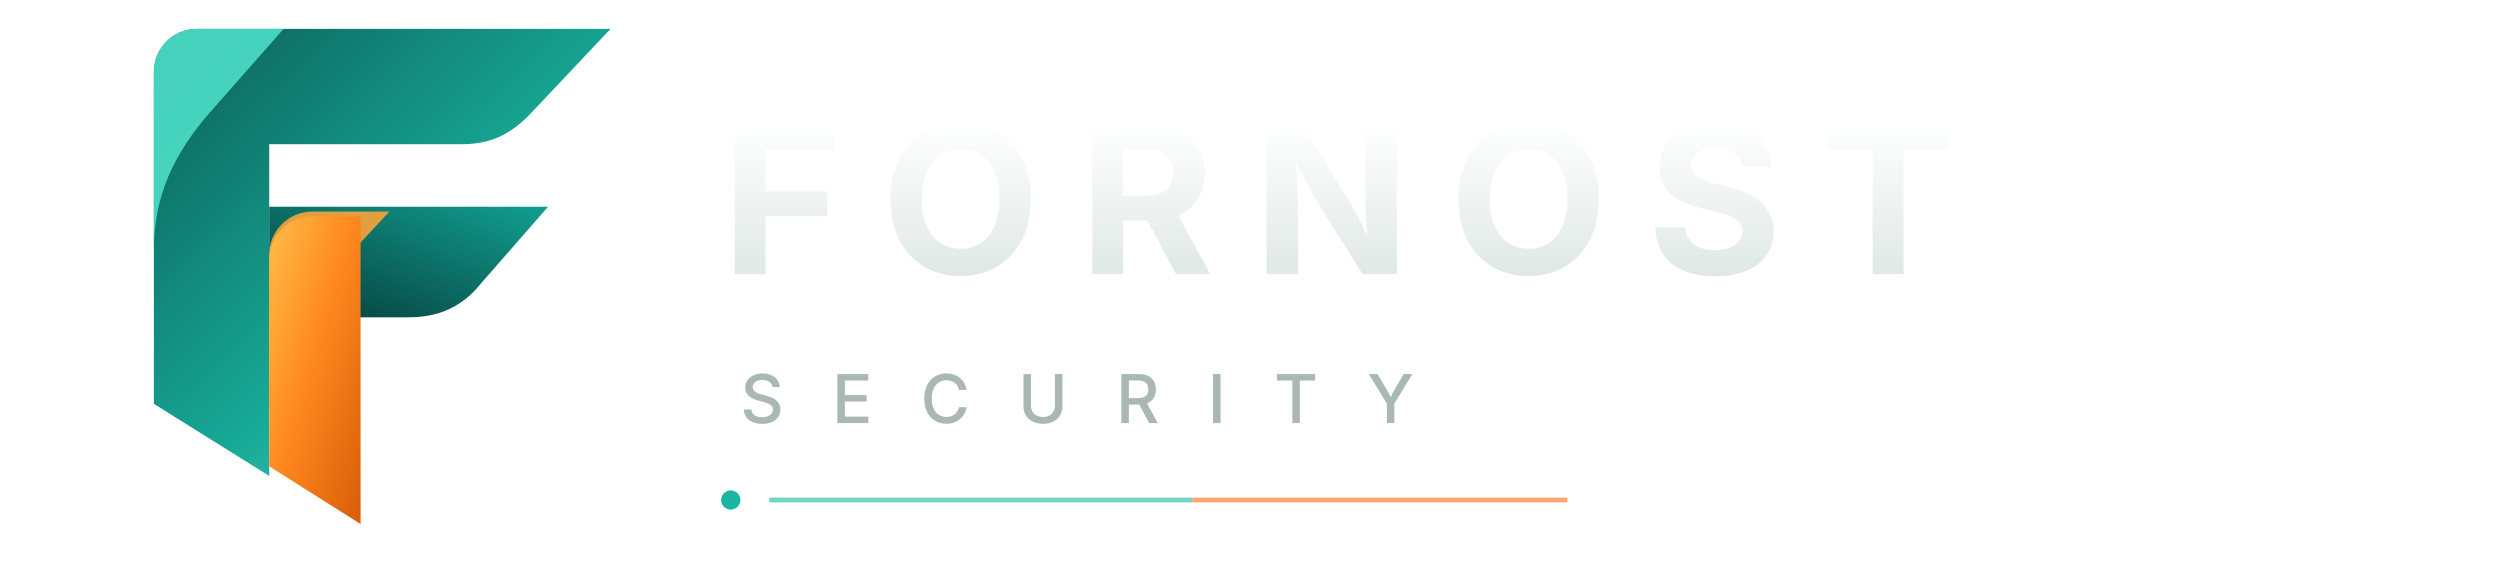
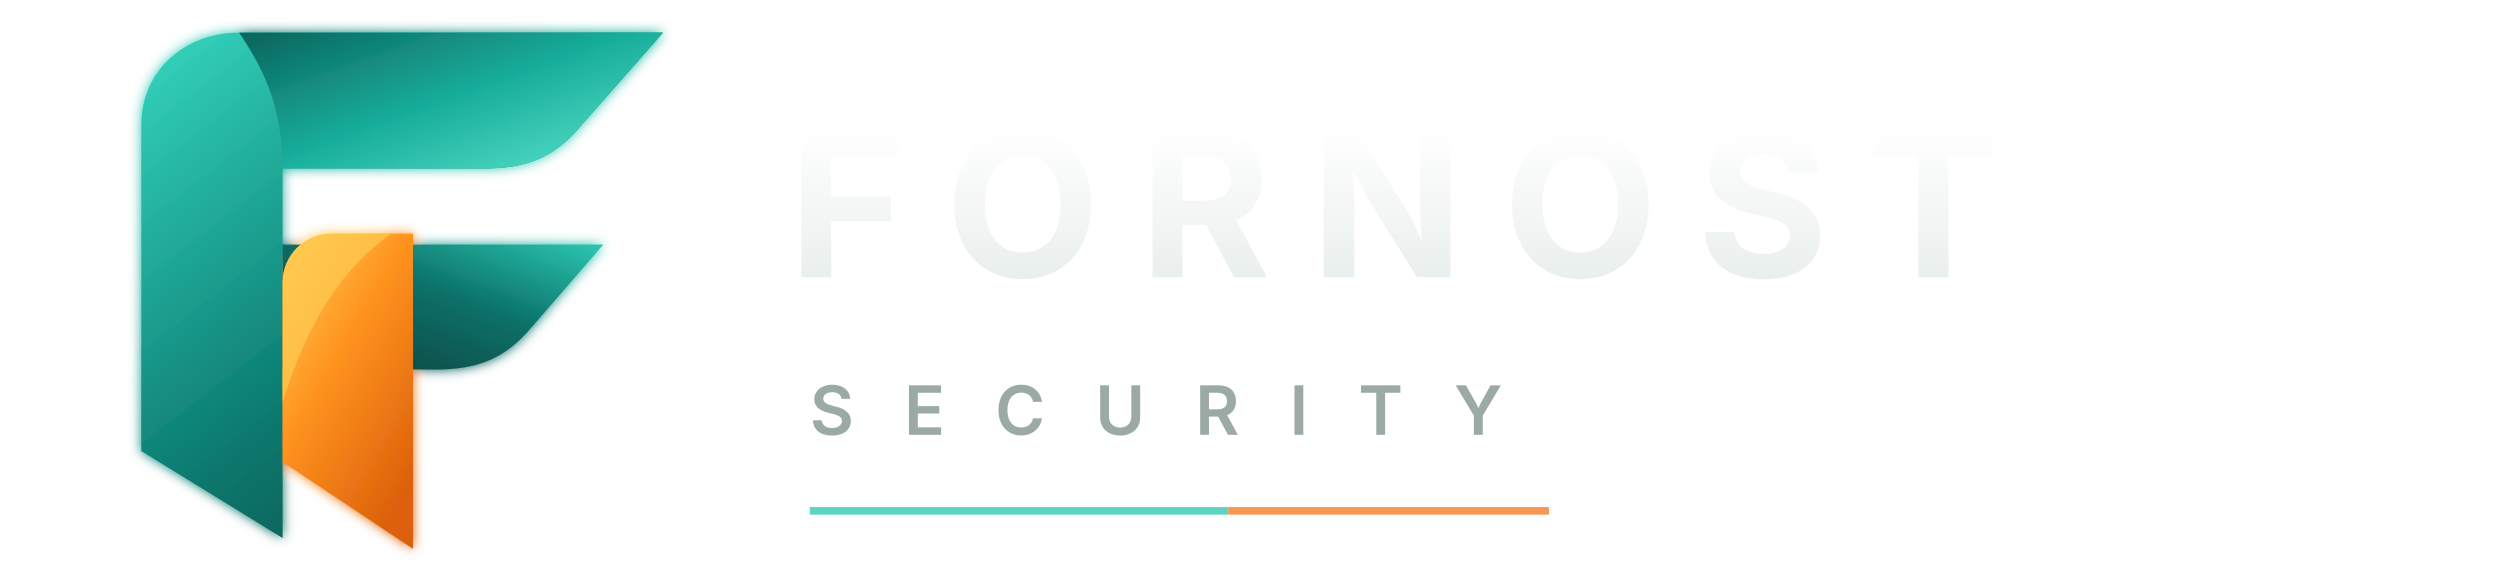
- <svg xmlns="http://www.w3.org/2000/svg" viewBox="0 0 520 120" role="img" aria-labelledby="title desc">
+ <svg xmlns="http://www.w3.org/2000/svg" viewBox="0 0 460 108" role="img" aria-labelledby="title desc">
  <defs>
-     <linearGradient id="tealA" x1="0" y1="0" x2="1" y2="1">
-       <stop offset="0" stop-color="#0b5e57" />
-       <stop offset="0.55" stop-color="#17a996" />
-       <stop offset="1" stop-color="#55e0c8" />
+     <linearGradient id="tealTop" x1="0" y1="0" x2="1" y2="0.9">
+       <stop offset="0" stop-color="#0b635c" />
+       <stop offset="0.52" stop-color="#18ae9b" />
+       <stop offset="1" stop-color="#59e1ca" />
    </linearGradient>
-     <linearGradient id="tealB" x1="0" y1="1" x2="1" y2="0">
-       <stop offset="0" stop-color="#063b38" />
-       <stop offset="1" stop-color="#119f91" />
+     <linearGradient id="tealMid" x1="0" y1="1" x2="1" y2="0">
+       <stop offset="0" stop-color="#063d39" />
+       <stop offset="0.56" stop-color="#0b7169" />
+       <stop offset="1" stop-color="#2cc7b1" />
    </linearGradient>
-     <linearGradient id="orangeA" x1="0" y1="0" x2="1" y2="1">
-       <stop offset="0" stop-color="#ffbd4a" />
-       <stop offset="0.45" stop-color="#ff8a20" />
-       <stop offset="1" stop-color="#d95c08" />
+     <linearGradient id="tealSide" x1="0" y1="0" x2="0.8" y2="1">
+       <stop offset="0" stop-color="#35d7c0" />
+       <stop offset="0.6" stop-color="#0a776d" />
+       <stop offset="1" stop-color="#064b46" />
+     </linearGradient>
+     <linearGradient id="amber" x1="0" y1="0" x2="0.7" y2="1">
+       <stop offset="0" stop-color="#ffd05a" />
+       <stop offset="0.45" stop-color="#ff941f" />
+       <stop offset="1" stop-color="#dc600b" />
    </linearGradient>
    <linearGradient id="word" x1="0" y1="0" x2="0" y2="1">
      <stop offset="0" stop-color="#ffffff" />
-       <stop offset="1" stop-color="#dfe8e5" />
+       <stop offset="1" stop-color="#e9efed" />
    </linearGradient>
+     <filter id="softGlow" x="-25%" y="-25%" width="150%" height="150%">
+       <feGaussianBlur stdDeviation="1.1" result="b" />
+       <feMerge>
+         <feMergeNode in="b" />
+         <feMergeNode in="SourceGraphic" />
+       </feMerge>
+     </filter>
  </defs>
-   <g transform="translate(4 5)">
-     <path d="M28 10c0-5 4-9 9-9h86l-17 18c-4 4-8 6-14 6H52v69L28 79Z" fill="url(#tealA)" />
-     <path d="M28 10c0-5 4-9 9-9h18L40 18c-8 9-12 18-12 29Z" fill="#4de0c9" opacity=".88" />
-     <path d="M52 38h58L96 54c-4 5-9 7-15 7H52Z" fill="url(#tealB)" />
-     <path d="M52 48c0-5 4-9 9-9h16L64 53c-8 9-12 18-12 30Z" fill="#f7a437" opacity=".9" />
-     <path d="M52 49c0-5 4-9 9-9h10v64L52 92Z" fill="url(#orangeA)" />
+   <g transform="translate(7 5)" filter="url(#softGlow)">
+     <path d="M19 18C19 8 27 1 37 1h78l-15 17c-5 6-10 8-18 8H45v68L19 78Z" fill="url(#tealSide)" />
+     <path d="M37 1h78l-15 17c-5 6-10 8-18 8H45C45 14 41 7 37 1Z" fill="url(#tealTop)" />
+     <path d="M45 40h59L91 55c-5 6-10 8-18 8H45Z" fill="url(#tealMid)" />
+     <path d="M45 47c0-5 4-9 9-9h15v58L45 80Z" fill="url(#amber)" />
+     <path d="M45 47c0-5 4-9 9-9h11c-10 7-16 18-20 31Z" fill="#ffcb4f" opacity=".72" />
  </g>
-   <text x="150" y="57" fill="url(#word)" font-family="Inter,Segoe UI,Arial,sans-serif" font-size="43" font-weight="700" letter-spacing="8">FORNOST</text>
-   <text x="154" y="88" fill="#a9b8b4" font-family="Inter,Segoe UI,Arial,sans-serif" font-size="14" font-weight="500" letter-spacing="10">SECURITY</text>
-   <circle cx="152" cy="104" r="2" fill="#18b6a1" />
-   <line x1="160" y1="104" x2="248" y2="104" stroke="#18b6a1" stroke-width="1" opacity=".6" />
-   <line x1="248" y1="104" x2="326" y2="104" stroke="#f47920" stroke-width="1" opacity=".65" />
+   <text x="145" y="51" fill="url(#word)" font-family="Inter,Segoe UI,Arial,sans-serif" font-size="37" font-weight="750" letter-spacing="7.2">FORNOST</text>
+   <text x="149" y="80" fill="#9caaa6" font-family="Inter,Segoe UI,Arial,sans-serif" font-size="12.5" font-weight="600" letter-spacing="9.2">SECURITY</text>
+   <line x1="149" y1="94" x2="226" y2="94" stroke="#28c5ae" stroke-width="1.4" opacity=".75" />
+   <line x1="226" y1="94" x2="285" y2="94" stroke="#f47b20" stroke-width="1.4" opacity=".78" />
</svg>
